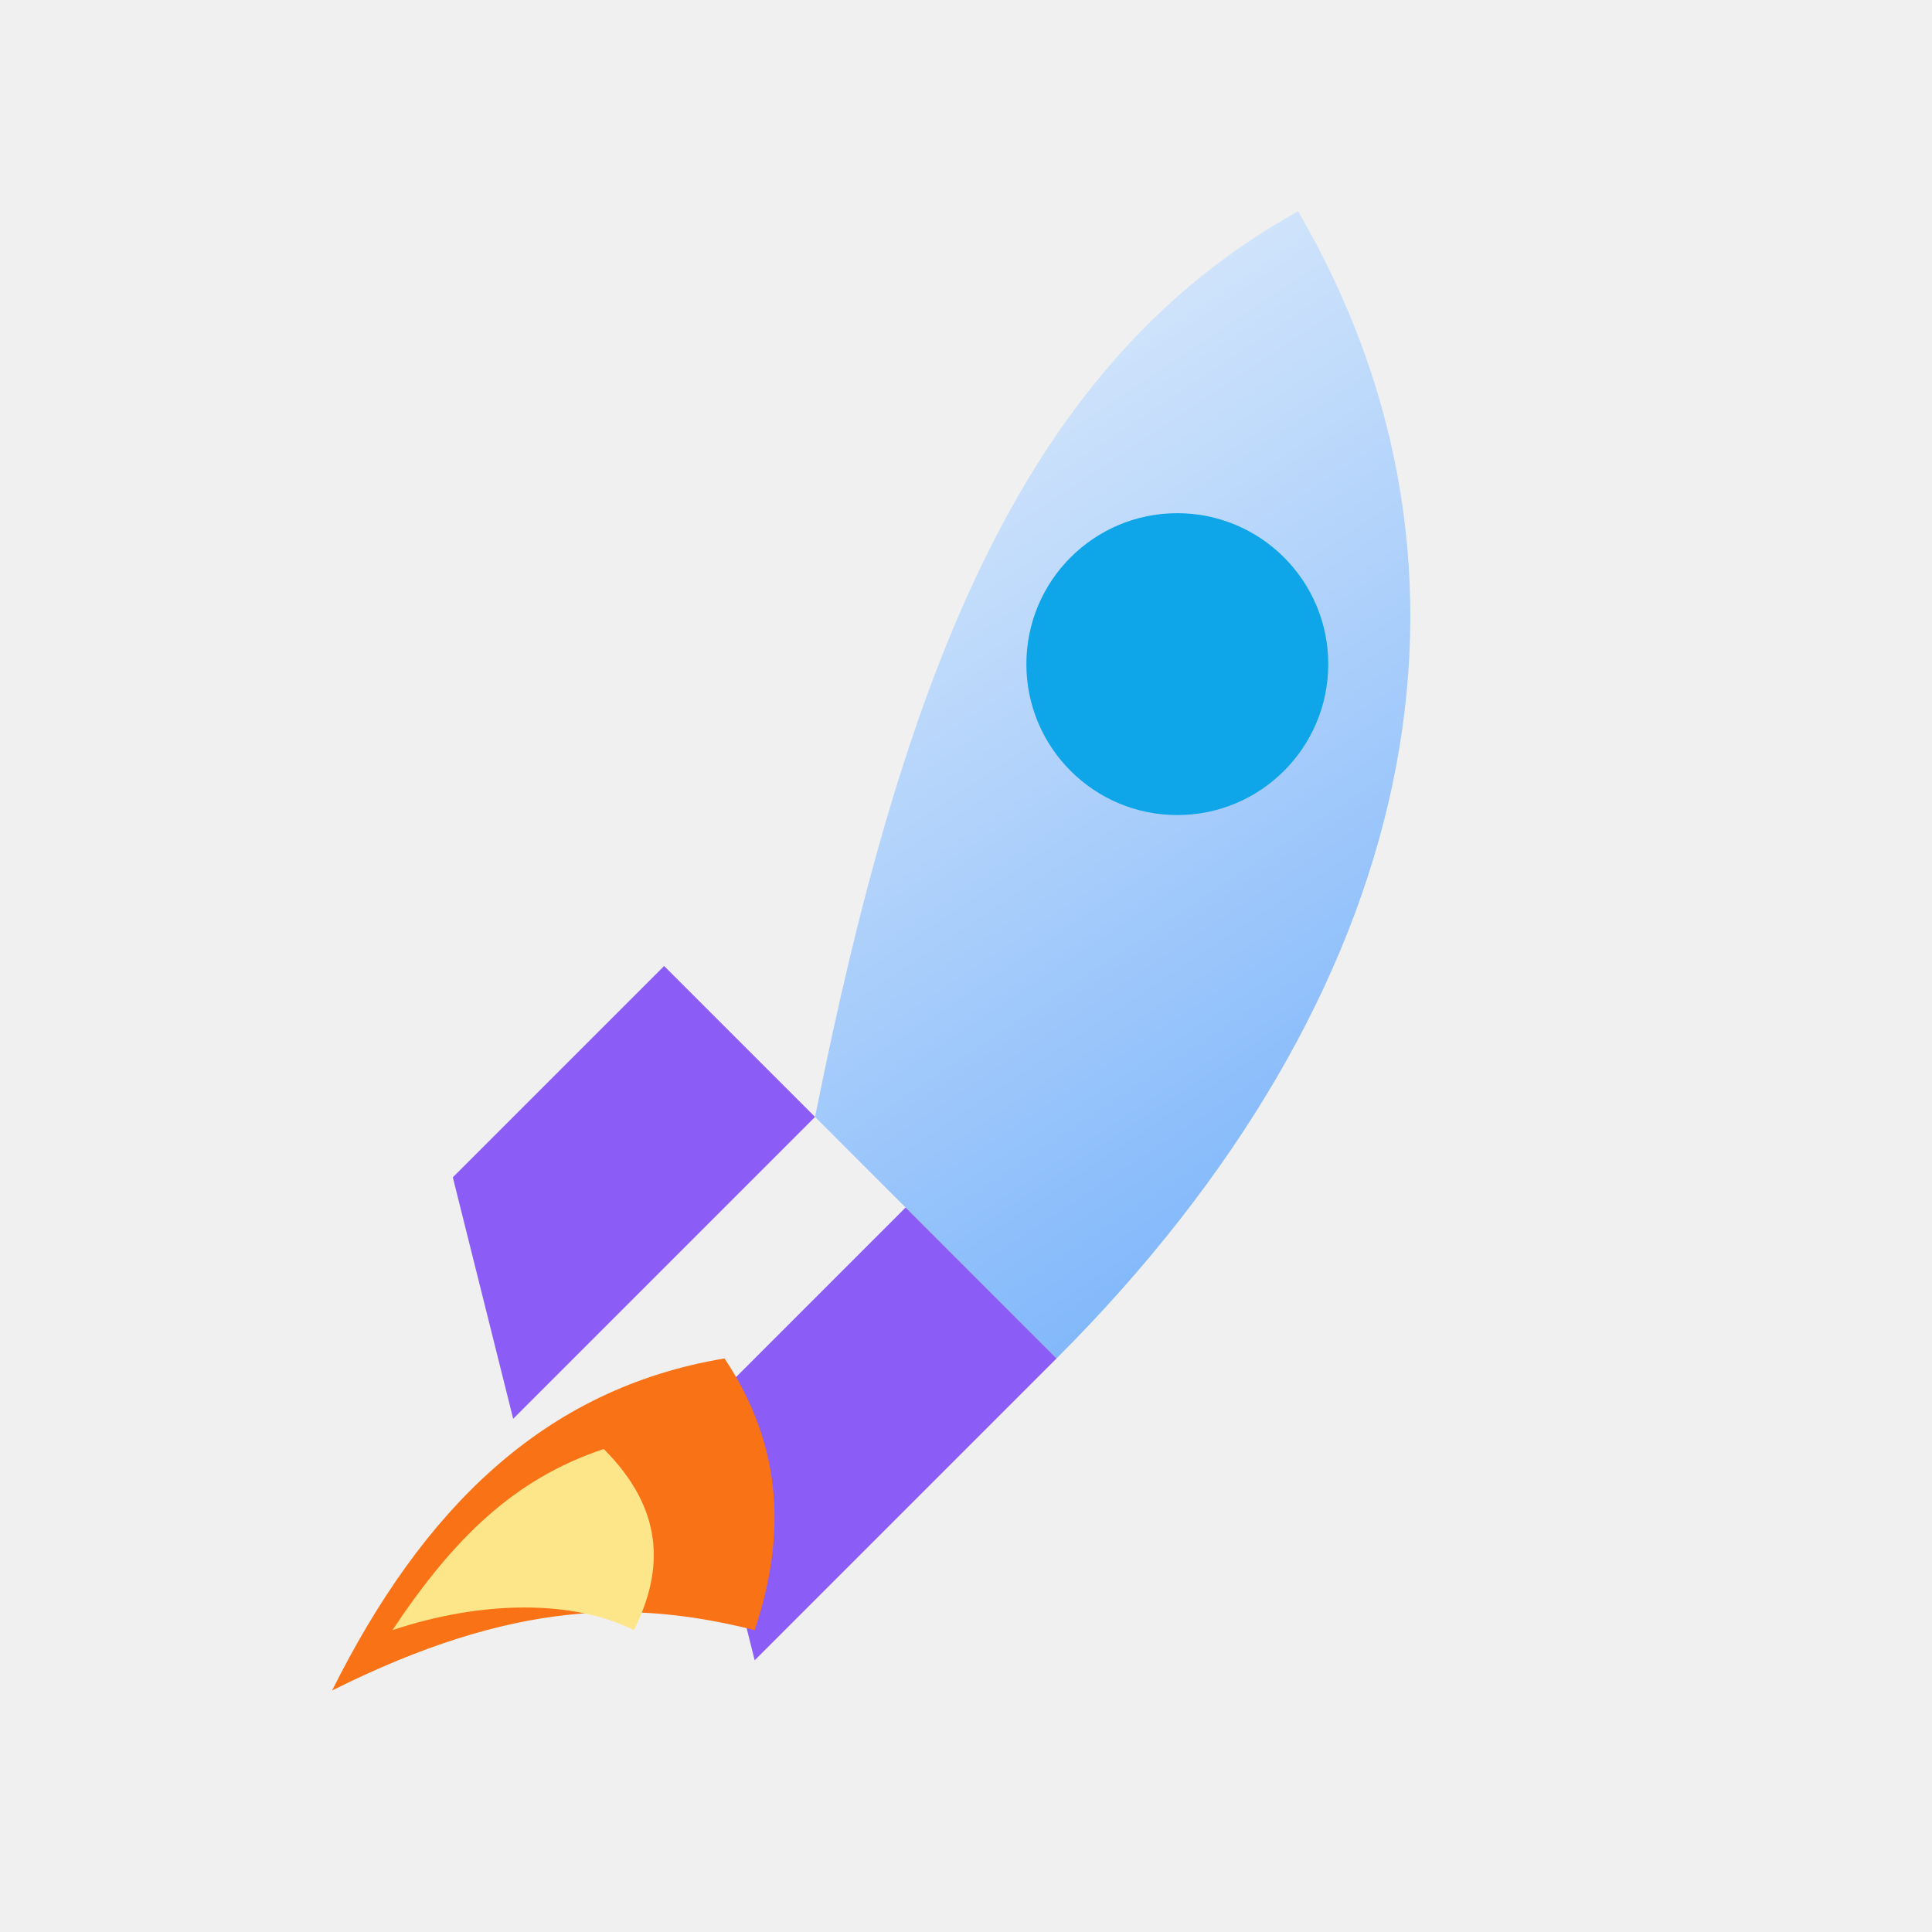
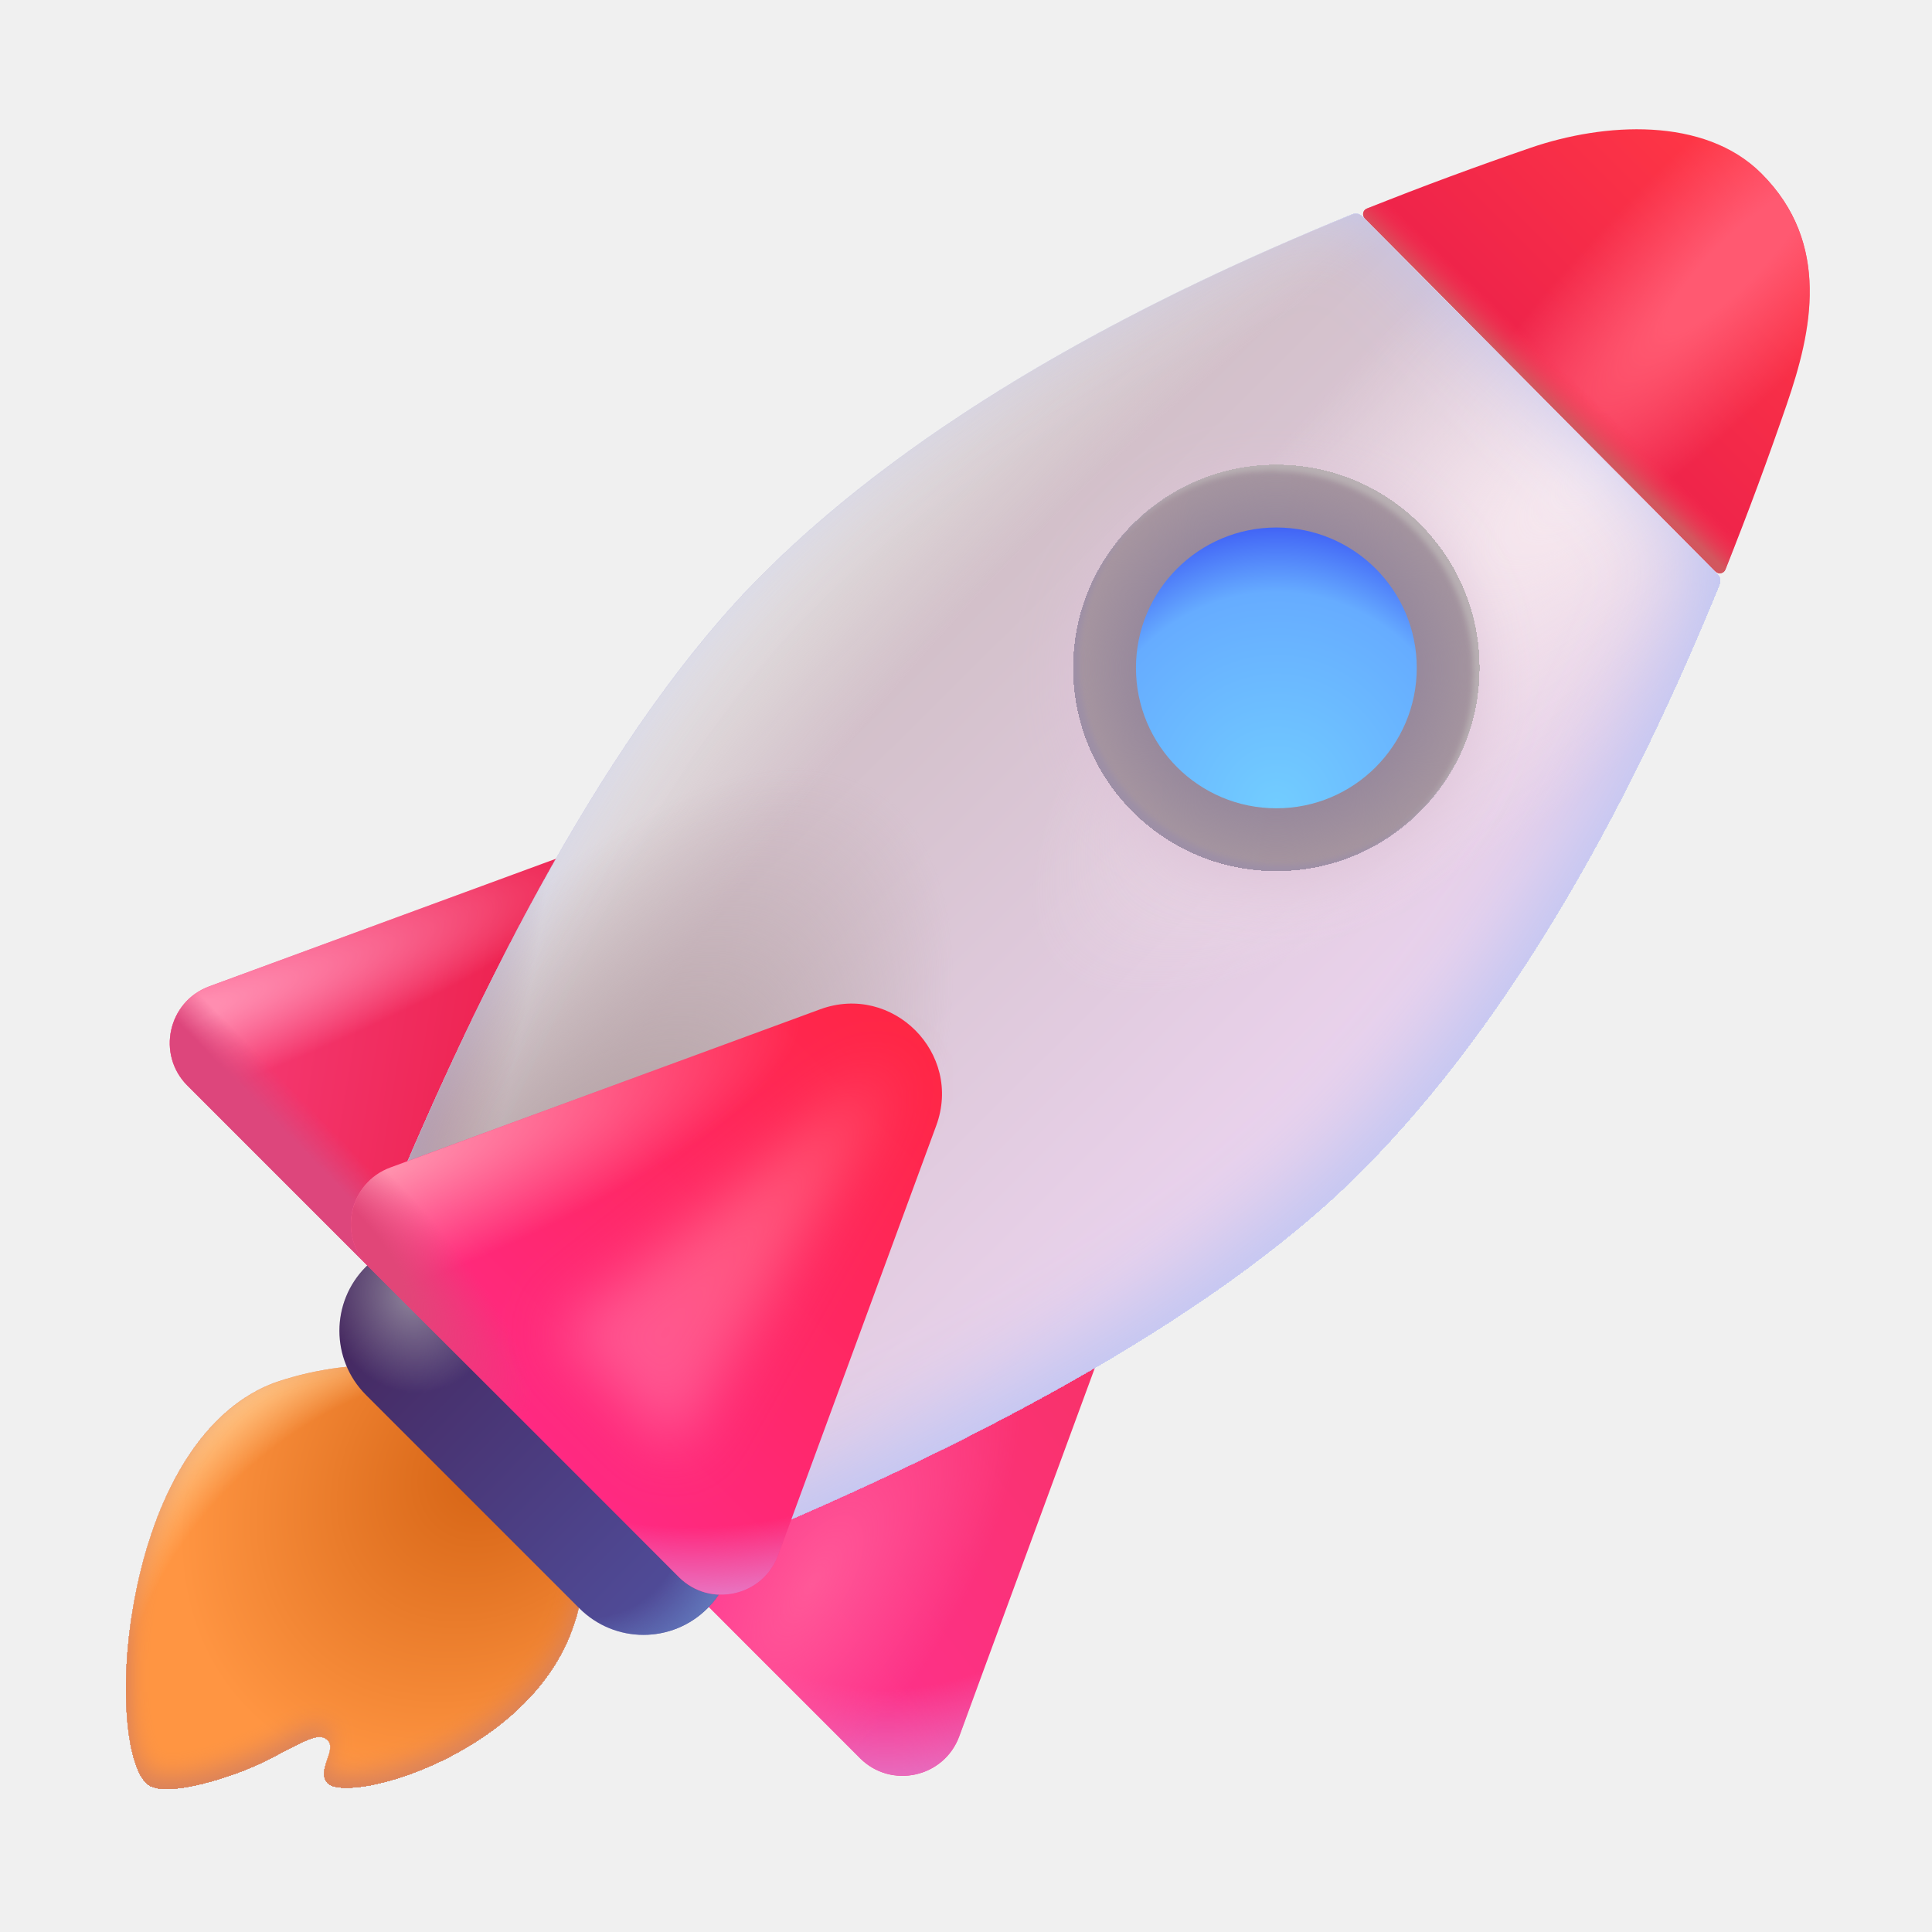
- <svg xmlns="http://www.w3.org/2000/svg" viewBox="0 0 64 64" role="img" aria-label="Rocket">
+ <svg xmlns="http://www.w3.org/2000/svg" width="32" height="32" viewBox="0 0 32 32" fill="none">
+   <g clip-path="url(#clip0_18_13076)">
+     <path d="M10.582 13.718C11.782 13.276 12.949 14.443 12.507 15.644L9.889 22.758C9.636 23.443 8.759 23.636 8.243 23.12L3.105 17.982C2.589 17.466 2.782 16.589 3.467 16.337L10.582 13.718Z" fill="url(#paint0_linear_18_13076)" />
+     <path d="M10.582 13.718C11.782 13.276 12.949 14.443 12.507 15.644L9.889 22.758C9.636 23.443 8.759 23.636 8.243 23.12L3.105 17.982C2.589 17.466 2.782 16.589 3.467 16.337L10.582 13.718Z" fill="url(#paint1_radial_18_13076)" />
+     <path d="M10.582 13.718C11.782 13.276 12.949 14.443 12.507 15.644L9.889 22.758C9.636 23.443 8.759 23.636 8.243 23.12L3.105 17.982C2.589 17.466 2.782 16.589 3.467 16.337L10.582 13.718Z" fill="url(#paint2_linear_18_13076)" />
+     <path d="M16.581 19.718C17.782 19.276 18.949 20.443 18.507 21.644L15.889 28.758C15.636 29.443 14.759 29.636 14.243 29.12L9.105 23.982C8.589 23.466 8.782 22.589 9.467 22.337L16.581 19.718Z" fill="url(#paint3_linear_18_13076)" />
+     <path d="M16.581 19.718C17.782 19.276 18.949 20.443 18.507 21.644L15.889 28.758C15.636 29.443 14.759 29.636 14.243 29.12L9.105 23.982C8.589 23.466 8.782 22.589 9.467 22.337L16.581 19.718Z" fill="url(#paint4_radial_18_13076)" />
+     <path d="M16.581 19.718C17.782 19.276 18.949 20.443 18.507 21.644L15.889 28.758C15.636 29.443 14.759 29.636 14.243 29.12L9.105 23.982C8.589 23.466 8.782 22.589 9.467 22.337L16.581 19.718Z" fill="url(#paint5_radial_18_13076)" />
+     <g filter="url(#filter0_i_18_13076)">
+       <path d="M22.399 3.551C22.455 3.528 22.519 3.541 22.561 3.584L28.447 9.515C28.49 9.557 28.503 9.621 28.48 9.676C27.071 13.136 25.127 16.816 22.526 19.418C19.992 21.951 15.706 24.111 11.836 25.699L6.345 20.207C7.933 16.338 10.092 12.052 12.626 9.518C15.236 6.908 18.93 4.961 22.399 3.551Z" fill="url(#paint6_linear_18_13076)" />
+       <path d="M22.399 3.551C22.455 3.528 22.519 3.541 22.561 3.584L28.447 9.515C28.49 9.557 28.503 9.621 28.48 9.676C27.071 13.136 25.127 16.816 22.526 19.418C19.992 21.951 15.706 24.111 11.836 25.699L6.345 20.207C7.933 16.338 10.092 12.052 12.626 9.518C15.236 6.908 18.93 4.961 22.399 3.551Z" fill="url(#paint7_radial_18_13076)" />
+       <path d="M22.399 3.551C22.455 3.528 22.519 3.541 22.561 3.584L28.447 9.515C28.49 9.557 28.503 9.621 28.48 9.676C27.071 13.136 25.127 16.816 22.526 19.418C19.992 21.951 15.706 24.111 11.836 25.699L6.345 20.207C7.933 16.338 10.092 12.052 12.626 9.518C15.236 6.908 18.93 4.961 22.399 3.551Z" fill="url(#paint8_radial_18_13076)" />
+       <path d="M22.399 3.551C22.455 3.528 22.519 3.541 22.561 3.584L28.447 9.515C28.49 9.557 28.503 9.621 28.48 9.676C27.071 13.136 25.127 16.816 22.526 19.418C19.992 21.951 15.706 24.111 11.836 25.699L6.345 20.207C7.933 16.338 10.092 12.052 12.626 9.518C15.236 6.908 18.93 4.961 22.399 3.551Z" fill="url(#paint9_radial_18_13076)" />
+       <path d="M22.399 3.551C22.455 3.528 22.519 3.541 22.561 3.584L28.447 9.515C28.49 9.557 28.503 9.621 28.48 9.676C27.071 13.136 25.127 16.816 22.526 19.418C19.992 21.951 15.706 24.111 11.836 25.699L6.345 20.207C7.933 16.338 10.092 12.052 12.626 9.518C15.236 6.908 18.93 4.961 22.399 3.551Z" fill="url(#paint10_radial_18_13076)" />
+     </g>
+     <g filter="url(#filter1_dii_18_13076)">
+       <path d="M24.5 11.062C24.5 12.918 22.996 14.422 21.141 14.422C19.285 14.422 17.781 12.918 17.781 11.062C17.781 9.207 19.285 7.703 21.141 7.703C22.996 7.703 24.5 9.207 24.5 11.062Z" fill="url(#paint11_linear_18_13076)" />
+       <path d="M24.5 11.062C24.5 12.918 22.996 14.422 21.141 14.422C19.285 14.422 17.781 12.918 17.781 11.062C17.781 9.207 19.285 7.703 21.141 7.703C22.996 7.703 24.5 9.207 24.5 11.062Z" fill="url(#paint12_radial_18_13076)" />
+     </g>
+     <path d="M23.466 11.062C23.466 12.347 22.425 13.388 21.141 13.388C19.856 13.388 18.815 12.347 18.815 11.062C18.815 9.778 19.856 8.737 21.141 8.737C22.425 8.737 23.466 9.778 23.466 11.062Z" fill="url(#paint13_radial_18_13076)" />
+     <g filter="url(#filter2_i_18_13076)">
+       <path d="M2.423 29.533C1.716 28.826 2 23.922 4.5 22.922C4.5 22.922 7 21.922 8.611 23.522C10.222 25.123 9.5 26.922 9.5 26.922C8.793 29.043 5.783 29.886 5.429 29.533C5.234 29.337 5.585 28.982 5.429 28.826C5.273 28.669 5.031 28.848 4.368 29.179C3.897 29.415 2.706 29.816 2.423 29.533Z" fill="url(#paint14_radial_18_13076)" />
+       <path d="M2.423 29.533C1.716 28.826 2 23.922 4.5 22.922C4.5 22.922 7 21.922 8.611 23.522C10.222 25.123 9.5 26.922 9.5 26.922C8.793 29.043 5.783 29.886 5.429 29.533C5.234 29.337 5.585 28.982 5.429 28.826C5.273 28.669 5.031 28.848 4.368 29.179C3.897 29.415 2.706 29.816 2.423 29.533Z" fill="url(#paint15_radial_18_13076)" />
+     </g>
+     <path d="M6.061 20.982C6.646 20.397 7.596 20.397 8.182 20.982L11.717 24.518C12.303 25.104 12.303 26.053 11.717 26.639C11.132 27.225 10.182 27.225 9.596 26.639L6.061 23.104C5.475 22.518 5.475 21.568 6.061 20.982Z" fill="url(#paint16_linear_18_13076)" />
+     <path d="M6.061 20.982C6.646 20.397 7.596 20.397 8.182 20.982L11.717 24.518C12.303 25.104 12.303 26.053 11.717 26.639C11.132 27.225 10.182 27.225 9.596 26.639L6.061 23.104C5.475 22.518 5.475 21.568 6.061 20.982Z" fill="url(#paint17_radial_18_13076)" />
+     <path d="M6.061 20.982C6.646 20.397 7.596 20.397 8.182 20.982L11.717 24.518C12.303 25.104 12.303 26.053 11.717 26.639C11.132 27.225 10.182 27.225 9.596 26.639L6.061 23.104C5.475 22.518 5.475 21.568 6.061 20.982Z" fill="url(#paint18_radial_18_13076)" />
+     <path d="M29.172 2.871C28.225 1.924 26.564 2.032 25.354 2.447C24.485 2.746 23.572 3.08 22.64 3.454C22.573 3.48 22.556 3.566 22.606 3.617L28.415 9.466C28.466 9.517 28.552 9.499 28.578 9.433C28.957 8.491 29.295 7.568 29.597 6.69C30.007 5.496 30.336 4.036 29.172 2.871Z" fill="url(#paint19_linear_18_13076)" />
+     <path d="M29.172 2.871C28.225 1.924 26.564 2.032 25.354 2.447C24.485 2.746 23.572 3.08 22.64 3.454C22.573 3.48 22.556 3.566 22.606 3.617L28.415 9.466C28.466 9.517 28.552 9.499 28.578 9.433C28.957 8.491 29.295 7.568 29.597 6.69C30.007 5.496 30.336 4.036 29.172 2.871Z" fill="url(#paint20_radial_18_13076)" />
+     <path d="M29.172 2.871C28.225 1.924 26.564 2.032 25.354 2.447C24.485 2.746 23.572 3.08 22.64 3.454C22.573 3.48 22.556 3.566 22.606 3.617L28.415 9.466C28.466 9.517 28.552 9.499 28.578 9.433C28.957 8.491 29.295 7.568 29.597 6.69C30.007 5.496 30.336 4.036 29.172 2.871Z" fill="url(#paint21_linear_18_13076)" />
+     <path d="M13.582 16.718C14.782 16.276 15.949 17.443 15.507 18.644L12.889 25.758C12.636 26.443 11.759 26.636 11.243 26.12L6.105 20.982C5.589 20.466 5.782 19.589 6.467 19.337L13.582 16.718Z" fill="url(#paint22_linear_18_13076)" />
+     <path d="M13.582 16.718C14.782 16.276 15.949 17.443 15.507 18.644L12.889 25.758C12.636 26.443 11.759 26.636 11.243 26.12L6.105 20.982C5.589 20.466 5.782 19.589 6.467 19.337L13.582 16.718Z" fill="url(#paint23_radial_18_13076)" />
+     <path d="M13.582 16.718C14.782 16.276 15.949 17.443 15.507 18.644L12.889 25.758C12.636 26.443 11.759 26.636 11.243 26.12L6.105 20.982C5.589 20.466 5.782 19.589 6.467 19.337L13.582 16.718Z" fill="url(#paint24_radial_18_13076)" />
+     <path d="M13.582 16.718C14.782 16.276 15.949 17.443 15.507 18.644L12.889 25.758C12.636 26.443 11.759 26.636 11.243 26.12L6.105 20.982C5.589 20.466 5.782 19.589 6.467 19.337L13.582 16.718Z" fill="url(#paint25_radial_18_13076)" />
+     <g filter="url(#filter3_f_18_13076)">
+       <path d="M9.205 22.047L14.83 17.64L11.205 24.078L9.205 22.047Z" fill="url(#paint26_linear_18_13076)" />
+     </g>
+   </g>
  <defs>
-     <linearGradient id="ship" x1="18" x2="48" y1="6" y2="51" gradientUnits="userSpaceOnUse">
-       <stop stop-color="#f8fafc" />
-       <stop offset="1" stop-color="#60a5fa" />
-     </linearGradient>
+     <filter id="filter0_i_18_13076" x="6.095" y="3.04" width="22.396" height="22.659" filterUnits="userSpaceOnUse" color-interpolation-filters="sRGB">
+       <feFlood flood-opacity="0" result="BackgroundImageFix" />
+       <feBlend mode="normal" in="SourceGraphic" in2="BackgroundImageFix" result="shape" />
+       <feColorMatrix in="SourceAlpha" type="matrix" values="0 0 0 0 0 0 0 0 0 0 0 0 0 0 0 0 0 0 127 0" result="hardAlpha" />
+       <feOffset dx="-0.25" dy="-0.5" />
+       <feGaussianBlur stdDeviation="0.75" />
+       <feComposite in2="hardAlpha" operator="arithmetic" k2="-1" k3="1" />
+       <feColorMatrix type="matrix" values="0 0 0 0 0.745 0 0 0 0 0.773 0 0 0 0 0.953 0 0 0 1 0" />
+       <feBlend mode="normal" in2="shape" result="effect1_innerShadow_18_13076" />
+     </filter>
+     <filter id="filter1_dii_18_13076" x="16.781" y="6.953" width="8.719" height="8.719" filterUnits="userSpaceOnUse" color-interpolation-filters="sRGB">
+       <feFlood flood-opacity="0" result="BackgroundImageFix" />
+       <feColorMatrix in="SourceAlpha" type="matrix" values="0 0 0 0 0 0 0 0 0 0 0 0 0 0 0 0 0 0 127 0" result="hardAlpha" />
+       <feOffset dy="0.25" />
+       <feGaussianBlur stdDeviation="0.5" />
+       <feComposite in2="hardAlpha" operator="out" />
+       <feColorMatrix type="matrix" values="0 0 0 0 0.867 0 0 0 0 0.765 0 0 0 0 0.847 0 0 0 1 0" />
+       <feBlend mode="normal" in2="BackgroundImageFix" result="effect1_dropShadow_18_13076" />
+       <feBlend mode="normal" in="SourceGraphic" in2="effect1_dropShadow_18_13076" result="shape" />
+       <feColorMatrix in="SourceAlpha" type="matrix" values="0 0 0 0 0 0 0 0 0 0 0 0 0 0 0 0 0 0 127 0" result="hardAlpha" />
+       <feOffset dx="-0.1" dy="0.1" />
+       <feGaussianBlur stdDeviation="0.05" />
+       <feComposite in2="hardAlpha" operator="arithmetic" k2="-1" k3="1" />
+       <feColorMatrix type="matrix" values="0 0 0 0 0.722 0 0 0 0 0.69 0 0 0 0 0.702 0 0 0 1 0" />
+       <feBlend mode="normal" in2="shape" result="effect2_innerShadow_18_13076" />
+       <feColorMatrix in="SourceAlpha" type="matrix" values="0 0 0 0 0 0 0 0 0 0 0 0 0 0 0 0 0 0 127 0" result="hardAlpha" />
+       <feOffset dx="0.1" dy="-0.1" />
+       <feGaussianBlur stdDeviation="0.05" />
+       <feComposite in2="hardAlpha" operator="arithmetic" k2="-1" k3="1" />
+       <feColorMatrix type="matrix" values="0 0 0 0 0.616 0 0 0 0 0.561 0 0 0 0 0.651 0 0 0 1 0" />
+       <feBlend mode="normal" in2="effect2_innerShadow_18_13076" result="effect3_innerShadow_18_13076" />
+     </filter>
+     <filter id="filter2_i_18_13076" x="2.088" y="22.413" width="7.574" height="7.217" filterUnits="userSpaceOnUse" color-interpolation-filters="sRGB">
+       <feFlood flood-opacity="0" result="BackgroundImageFix" />
+       <feBlend mode="normal" in="SourceGraphic" in2="BackgroundImageFix" result="shape" />
+       <feColorMatrix in="SourceAlpha" type="matrix" values="0 0 0 0 0 0 0 0 0 0 0 0 0 0 0 0 0 0 127 0" result="hardAlpha" />
+       <feOffset dy="-0.2" />
+       <feGaussianBlur stdDeviation="0.2" />
+       <feComposite in2="hardAlpha" operator="arithmetic" k2="-1" k3="1" />
+       <feColorMatrix type="matrix" values="0 0 0 0 0.847 0 0 0 0 0.506 0 0 0 0 0.361 0 0 0 1 0" />
+       <feBlend mode="normal" in2="shape" result="effect1_innerShadow_18_13076" />
+     </filter>
+     <filter id="filter3_f_18_13076" x="8.205" y="16.64" width="7.625" height="8.438" filterUnits="userSpaceOnUse" color-interpolation-filters="sRGB">
+       <feFlood flood-opacity="0" result="BackgroundImageFix" />
+       <feBlend mode="normal" in="SourceGraphic" in2="BackgroundImageFix" result="shape" />
+       <feGaussianBlur stdDeviation="0.5" result="effect1_foregroundBlur_18_13076" />
+     </filter>
+     <linearGradient id="paint0_linear_18_13076" x1="8.111" y1="17.308" x2="3.111" y2="16.484" gradientUnits="userSpaceOnUse">
+       <stop stop-color="#EE2452" />
+       <stop offset="1" stop-color="#F63E7A" />
+     </linearGradient>
+     <radialGradient id="paint1_radial_18_13076" cx="0" cy="0" r="1" gradientUnits="userSpaceOnUse" gradientTransform="translate(2.39755 17.0631) rotate(-19.9576) scale(8.00168 1.36045)">
+       <stop offset="0.164" stop-color="#FF8DB0" />
+       <stop offset="1" stop-color="#FF8DB0" stop-opacity="0" />
+     </radialGradient>
+     <linearGradient id="paint2_linear_18_13076" x1="4.905" y1="19.733" x2="5.72" y2="18.938" gradientUnits="userSpaceOnUse">
+       <stop offset="0.491" stop-color="#DD467C" />
+       <stop offset="1" stop-color="#DD467C" stop-opacity="0" />
+     </linearGradient>
+     <linearGradient id="paint3_linear_18_13076" x1="17.892" y1="21.672" x2="11.674" y2="26.551" gradientUnits="userSpaceOnUse">
+       <stop stop-color="#F83267" />
+       <stop offset="1" stop-color="#FF3190" />
+     </linearGradient>
+     <radialGradient id="paint4_radial_18_13076" cx="0" cy="0" r="1" gradientUnits="userSpaceOnUse" gradientTransform="translate(14.5796 22.203) rotate(86.482) scale(7.63907 6.58606)">
+       <stop offset="0.757" stop-color="#E76CBE" stop-opacity="0" />
+       <stop offset="0.951" stop-color="#E76CBE" />
+     </radialGradient>
+     <radialGradient id="paint5_radial_18_13076" cx="0" cy="0" r="1" gradientUnits="userSpaceOnUse" gradientTransform="translate(13.4546 26.2343) rotate(-57.3464) scale(5.27051 2.31507)">
+       <stop stop-color="#FF5898" />
+       <stop offset="1" stop-color="#FF5898" stop-opacity="0" />
+     </radialGradient>
+     <linearGradient id="paint6_linear_18_13076" x1="13.486" y1="8.672" x2="22.298" y2="17.547" gradientUnits="userSpaceOnUse">
+       <stop stop-color="#CCBBC0" />
+       <stop offset="1" stop-color="#EAD2EC" />
+     </linearGradient>
+     <radialGradient id="paint7_radial_18_13076" cx="0" cy="0" r="1" gradientUnits="userSpaceOnUse" gradientTransform="translate(23.9694 21.5771) rotate(-142.447) scale(16.6769 31.3483)">
+       <stop offset="0.811" stop-color="#E7E5E5" stop-opacity="0" />
+       <stop offset="1" stop-color="#E7E5E5" />
+     </radialGradient>
+     <radialGradient id="paint8_radial_18_13076" cx="0" cy="0" r="1" gradientUnits="userSpaceOnUse" gradientTransform="translate(9.18137 21.3096) rotate(-56.9293) scale(9.80381 4.6077)">
+       <stop offset="0.281" stop-color="#B5A3A5" />
+       <stop offset="1" stop-color="#B5A3A5" stop-opacity="0" />
+     </radialGradient>
+     <radialGradient id="paint9_radial_18_13076" cx="0" cy="0" r="1" gradientUnits="userSpaceOnUse" gradientTransform="translate(6.34463 20.091) rotate(-73.625) scale(8.69119 1.4727)">
+       <stop offset="0.208" stop-color="#B28F96" />
+       <stop offset="1" stop-color="#B28F96" stop-opacity="0" />
+     </radialGradient>
+     <radialGradient id="paint10_radial_18_13076" cx="0" cy="0" r="1" gradientUnits="userSpaceOnUse" gradientTransform="translate(27.1109 7.10921) rotate(137.284) scale(13.175 4.09069)">
+       <stop stop-color="#FAECF1" />
+       <stop offset="1" stop-color="#FAECF1" stop-opacity="0" />
+     </radialGradient>
+     <linearGradient id="paint11_linear_18_13076" x1="17.781" y1="10.491" x2="24.5" y2="11.062" gradientUnits="userSpaceOnUse">
+       <stop stop-color="#A796A0" />
+       <stop offset="1" stop-color="#A5959F" />
+     </linearGradient>
+     <radialGradient id="paint12_radial_18_13076" cx="0" cy="0" r="1" gradientUnits="userSpaceOnUse" gradientTransform="translate(21.1406 11.0624) rotate(90) scale(3.35938)">
+       <stop offset="0.587" stop-color="#93859B" />
+       <stop offset="1" stop-color="#93859B" stop-opacity="0" />
+     </radialGradient>
+     <radialGradient id="paint13_radial_18_13076" cx="0" cy="0" r="1" gradientUnits="userSpaceOnUse" gradientTransform="translate(21.1406 13.3881) rotate(-90) scale(4.84559 4.45626)">
+       <stop stop-color="#72CDFF" />
+       <stop offset="0.738" stop-color="#66ACFF" />
+       <stop offset="1" stop-color="#3B57F4" />
+     </radialGradient>
+     <radialGradient id="paint14_radial_18_13076" cx="0" cy="0" r="1" gradientUnits="userSpaceOnUse" gradientTransform="translate(8.19114 24.2458) rotate(135) scale(5.80645 4.56401)">
+       <stop stop-color="#D46213" />
+       <stop offset="1" stop-color="#FF9542" />
+     </radialGradient>
+     <radialGradient id="paint15_radial_18_13076" cx="0" cy="0" r="1" gradientUnits="userSpaceOnUse" gradientTransform="translate(8.30362 28.9703) rotate(-131.186) scale(7.17453 7.56076)">
+       <stop offset="0.871" stop-color="#FFC484" stop-opacity="0" />
+       <stop offset="1" stop-color="#FFC484" />
+     </radialGradient>
+     <linearGradient id="paint16_linear_18_13076" x1="5.798" y1="21.953" x2="11.298" y2="27.359" gradientUnits="userSpaceOnUse">
+       <stop stop-color="#452860" />
+       <stop offset="1" stop-color="#51509F" />
+     </linearGradient>
+     <radialGradient id="paint17_radial_18_13076" cx="0" cy="0" r="1" gradientUnits="userSpaceOnUse" gradientTransform="translate(6.82965 21.453) rotate(77.8285) scale(1.6304 1.4405)">
+       <stop stop-color="#8E839A" />
+       <stop offset="1" stop-color="#8E839A" stop-opacity="0" />
+     </radialGradient>
+     <radialGradient id="paint18_radial_18_13076" cx="0" cy="0" r="1" gradientUnits="userSpaceOnUse" gradientTransform="translate(7.20687 22.4179) rotate(47.9357) scale(6.2123 3.25637)">
+       <stop offset="0.86" stop-color="#6175B9" stop-opacity="0" />
+       <stop offset="1" stop-color="#6175B9" />
+     </radialGradient>
+     <linearGradient id="paint19_linear_18_13076" x1="29.177" y1="2.876" x2="25.501" y2="6.552" gradientUnits="userSpaceOnUse">
+       <stop stop-color="#FF3745" />
+       <stop offset="1" stop-color="#ED224B" />
+     </linearGradient>
+     <radialGradient id="paint20_radial_18_13076" cx="0" cy="0" r="1" gradientUnits="userSpaceOnUse" gradientTransform="translate(28.7385 4.34743) rotate(135) scale(8.24677 1.9797)">
+       <stop offset="0.189" stop-color="#FF5971" />
+       <stop offset="1" stop-color="#FF5971" stop-opacity="0" />
+     </radialGradient>
+     <linearGradient id="paint21_linear_18_13076" x1="25.822" y1="6.797" x2="26.189" y2="6.414" gradientUnits="userSpaceOnUse">
+       <stop stop-color="#D2575E" />
+       <stop offset="1" stop-color="#F93251" stop-opacity="0" />
+     </linearGradient>
+     <linearGradient id="paint22_linear_18_13076" x1="15.16" y1="17.065" x2="8.674" y2="23.551" gradientUnits="userSpaceOnUse">
+       <stop stop-color="#FF2644" />
+       <stop offset="1" stop-color="#FF2982" />
+     </linearGradient>
+     <radialGradient id="paint23_radial_18_13076" cx="0" cy="0" r="1" gradientUnits="userSpaceOnUse" gradientTransform="translate(6.2359 19.4218) rotate(-20.8651) scale(7.45782 1.95239)">
+       <stop stop-color="#FF95AF" />
+       <stop offset="1" stop-color="#FF95AF" stop-opacity="0" />
+     </radialGradient>
+     <radialGradient id="paint24_radial_18_13076" cx="0" cy="0" r="1" gradientUnits="userSpaceOnUse" gradientTransform="translate(5.39755 20.3079) rotate(44.7044) scale(4.61021 1.36182)">
+       <stop offset="0.382" stop-color="#E14678" />
+       <stop offset="1" stop-color="#E14678" stop-opacity="0" />
+     </radialGradient>
+     <radialGradient id="paint25_radial_18_13076" cx="0" cy="0" r="1" gradientUnits="userSpaceOnUse" gradientTransform="translate(11.5796 19.1405) rotate(84.6743) scale(7.40698 7.89321)">
+       <stop offset="0.832" stop-color="#E67BC7" stop-opacity="0" />
+       <stop offset="1" stop-color="#E67BC7" />
+     </radialGradient>
+     <linearGradient id="paint26_linear_18_13076" x1="13.986" y1="18.109" x2="9.861" y2="22.422" gradientUnits="userSpaceOnUse">
+       <stop stop-color="#FF5970" />
+       <stop offset="1" stop-color="#FF5794" />
+     </linearGradient>
+     <clipPath id="clip0_18_13076">
+       <rect width="32" height="32" fill="white" />
+     </clipPath>
  </defs>
-   <path fill="url(#ship)" d="M43 7c7 12 4 26-8 38l-8-8C30 22 34 12 43 7Z" />
-   <path fill="#8b5cf6" d="M27 37 17 47l-2-8 7-7 5 5Zm8 8-10 10-2-8 7-7 5 5Z" />
-   <circle cx="39" cy="22" r="5" fill="#0ea5e9" />
-   <path fill="#f97316" d="M24 45c-6 1-10 5-13 11 6-3 10-3 14-2 1-3 1-6-1-9Z" />
-   <path fill="#fde68a" d="M20 48c-3 1-5 3-7 6 3-1 6-1 8 0 1-2 1-4-1-6Z" />
</svg>
